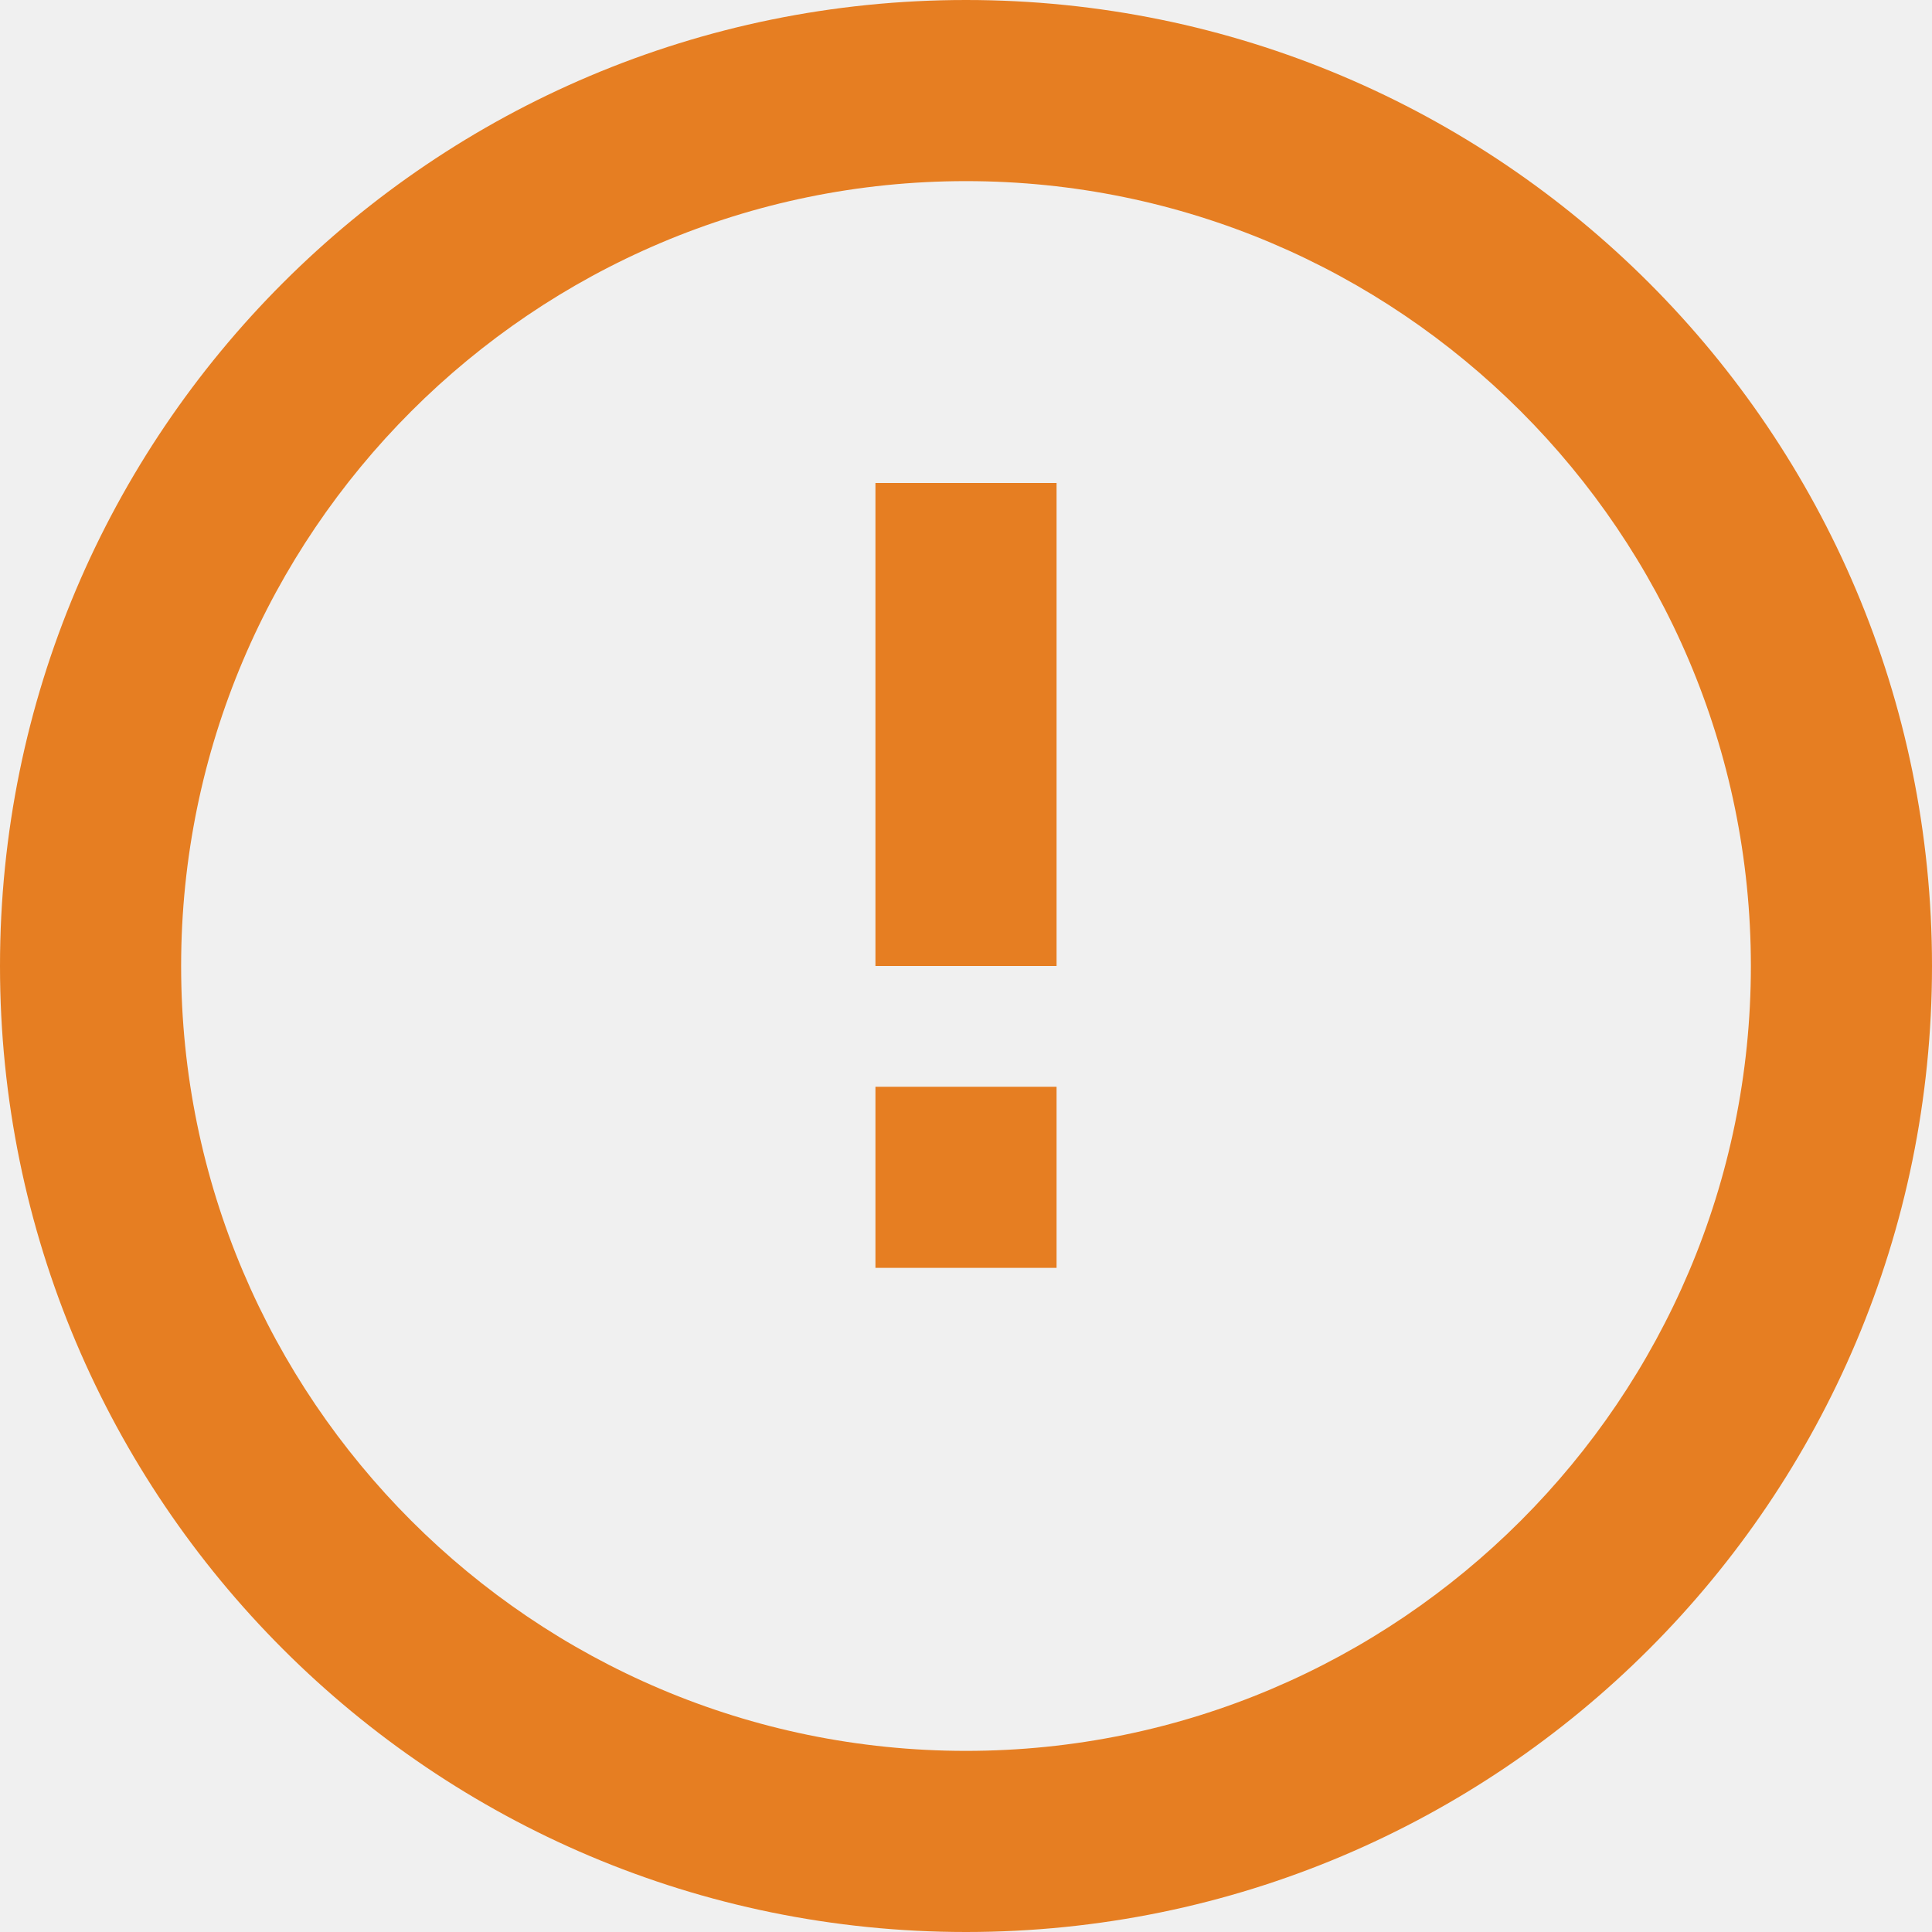
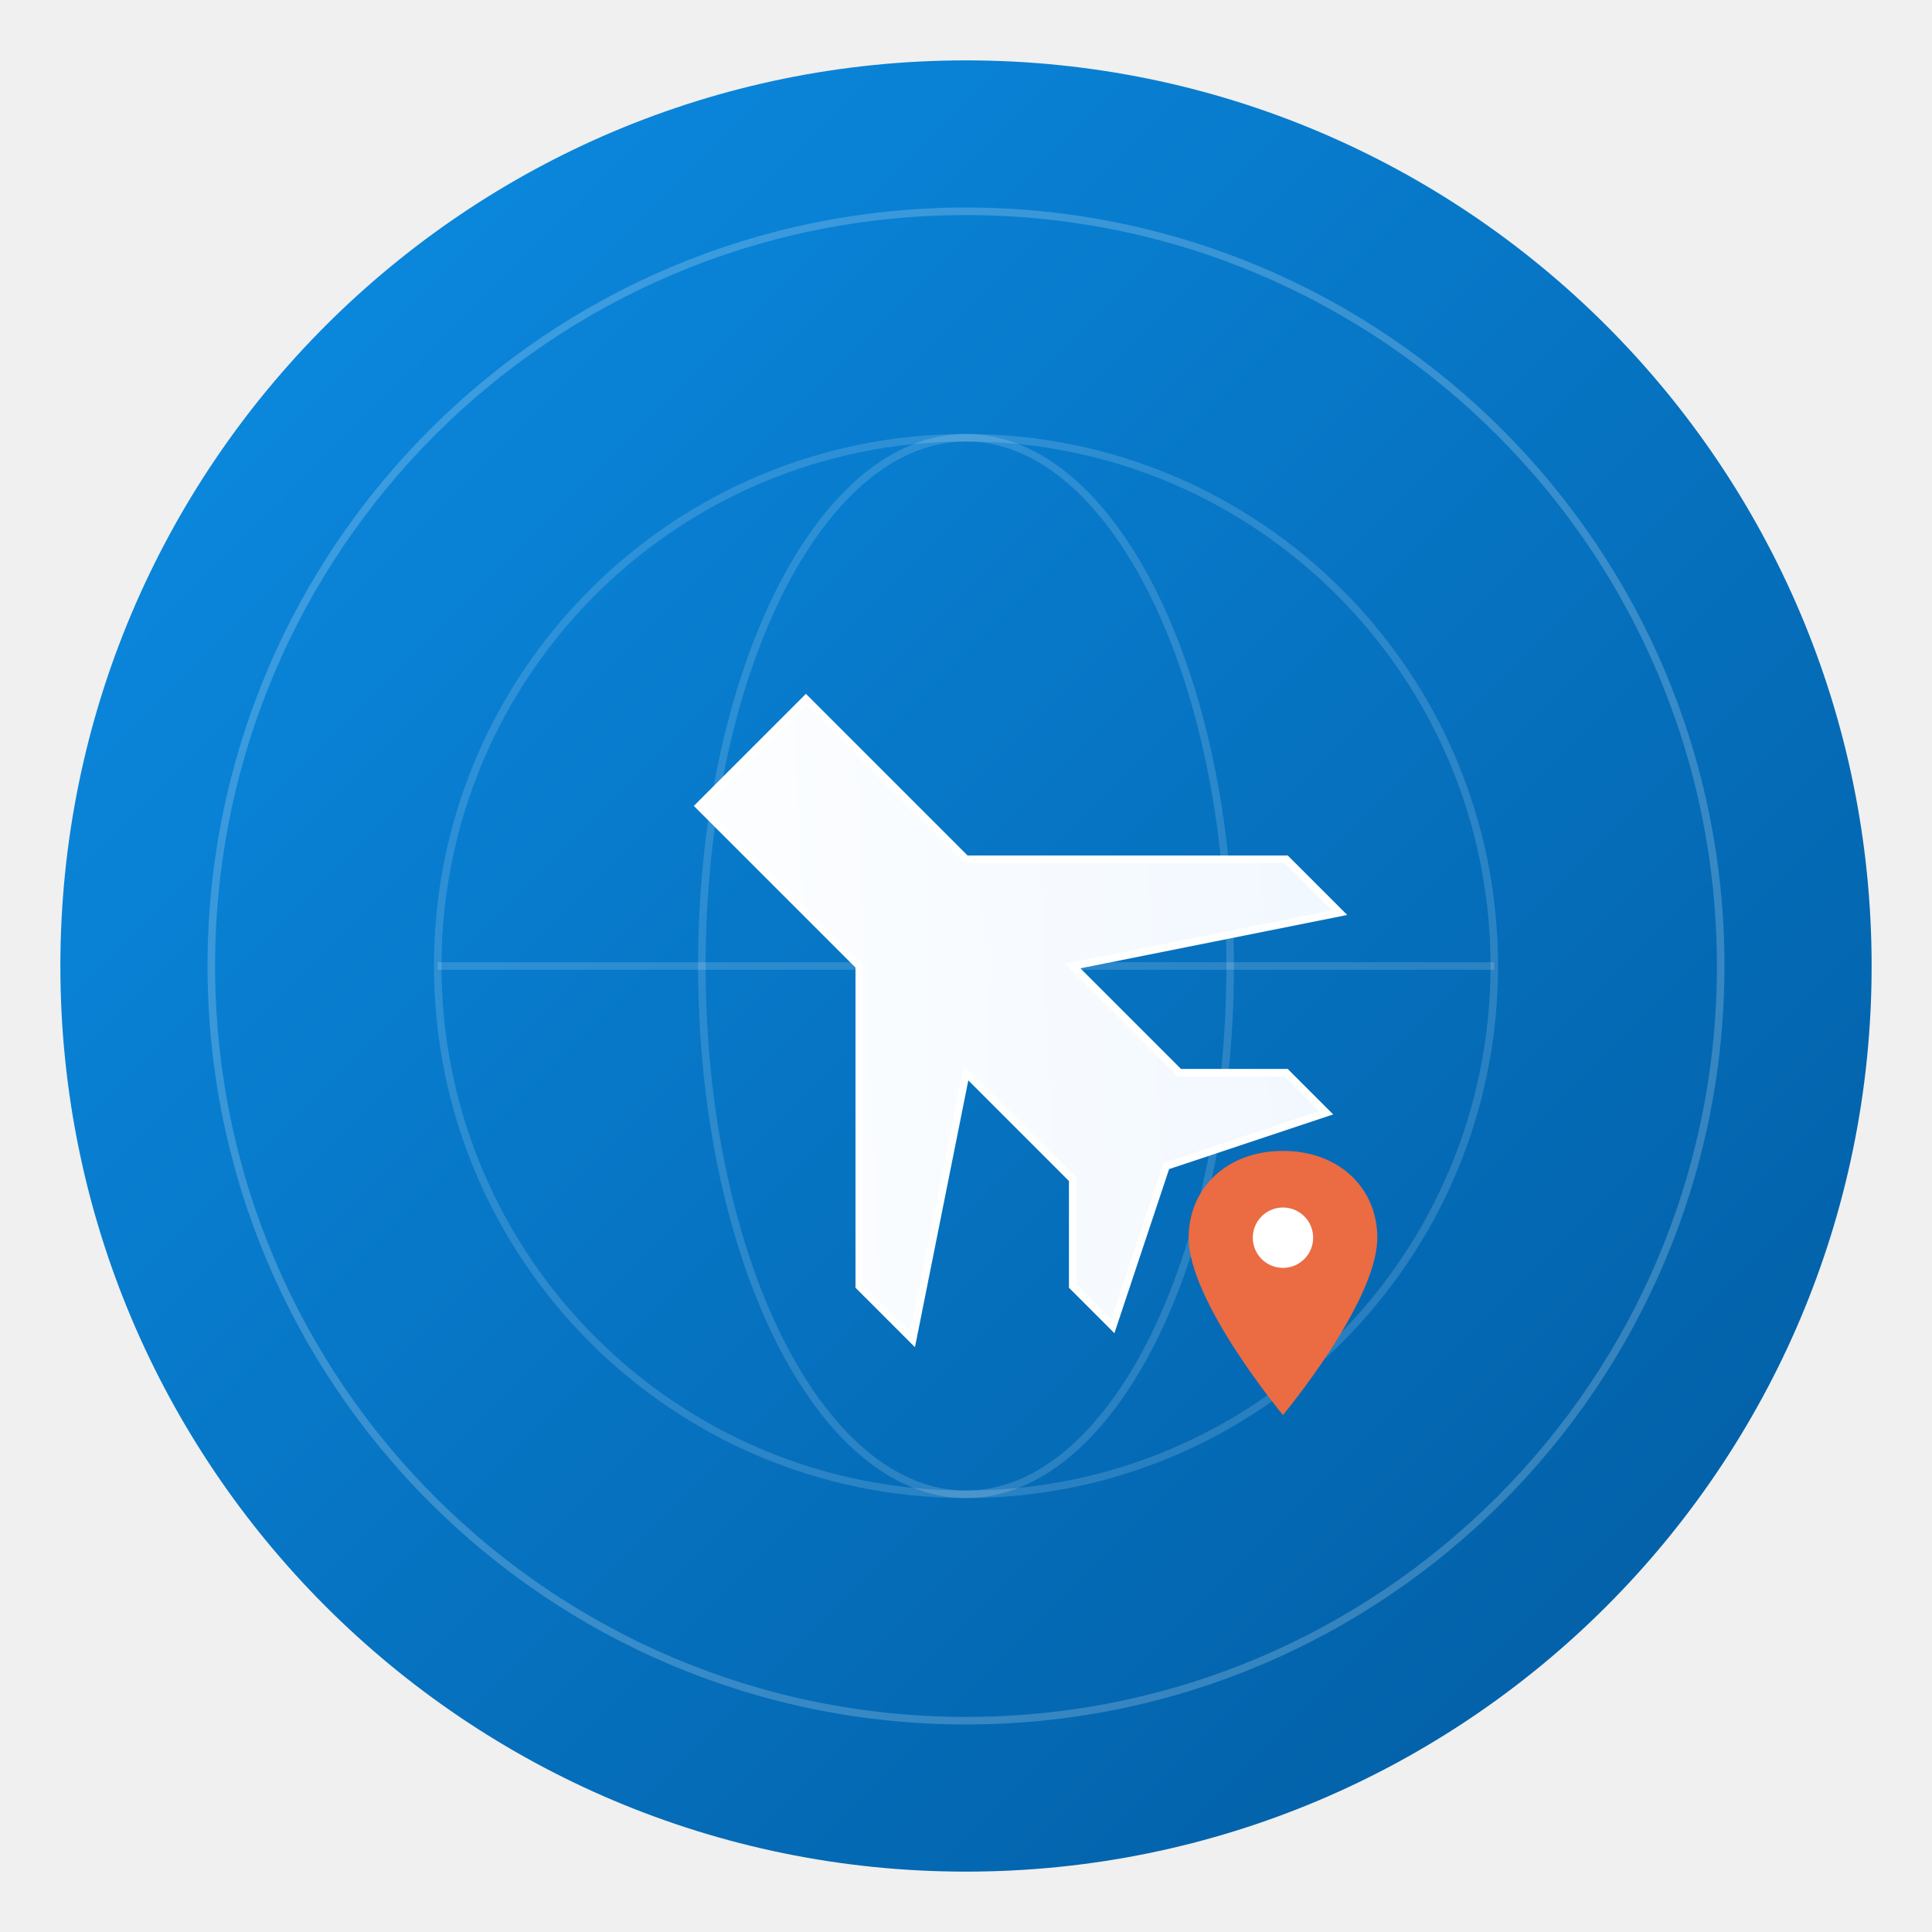
- <svg xmlns="http://www.w3.org/2000/svg" viewBox="0 0 512 512" fill="#E67E22">
-   <path d="M256 0C114.6 0 0 114.6 0 256s114.6 256 256 256 256-114.6 256-256S397.4 0 256 0zm0 464c-114.7 0-208-93.3-208-208S141.3 48 256 48s208 93.3 208 208-93.3 208-208 208zm-24-336h48v128h-48zm0 160h48v48h-48z" />
+ <svg xmlns="http://www.w3.org/2000/svg" viewBox="0 0 512 512">
+   <defs>
+     <linearGradient id="bgGrad" x1="0%" y1="0%" x2="100%" y2="100%">
+       <stop offset="0%" style="stop-color:#0c8ee6;stop-opacity:1" />
+       <stop offset="100%" style="stop-color:#015a9f;stop-opacity:1" />
+     </linearGradient>
+     <linearGradient id="planeGrad" x1="0%" y1="0%" x2="100%" y2="100%">
+       <stop offset="0%" style="stop-color:#ffffff;stop-opacity:1" />
+       <stop offset="100%" style="stop-color:#f0f7ff;stop-opacity:1" />
+     </linearGradient>
+   </defs>
+   <circle cx="256" cy="256" r="240" fill="url(#bgGrad)" />
+   <circle cx="256" cy="256" r="200" fill="none" stroke="#ffffff" stroke-width="2" stroke-opacity="0.2" />
+   <ellipse cx="256" cy="256" rx="140" ry="140" fill="none" stroke="#ffffff" stroke-width="2" stroke-opacity="0.15" />
+   <ellipse cx="256" cy="256" rx="70" ry="140" fill="none" stroke="#ffffff" stroke-width="2" stroke-opacity="0.15" />
+   <path d="M116 256 H396" stroke="#ffffff" stroke-width="2" stroke-opacity="0.15" />
+   <g transform="translate(256, 256) rotate(-45)">
+     <path d="M-20,-80 L20,-80 L20,-20 L80,40 L80,60 L20,20 L20,60 L40,80 L40,95 L0,75 L-40,95 L-40,80 L-20,60 L-20,20 L-80,60 L-80,40 L-20,-20 Z" fill="url(#planeGrad)" stroke="#ffffff" stroke-width="2" />
+   </g>
+   <g transform="translate(340, 340)">
+     <path d="M0,-35 C15,-35 25,-25 25,-12 C25,5 0,35 0,35 C0,35 -25,5 -25,-12 C-25,-25 -15,-35 0,-35 Z" fill="#eb6b42" />
+     <circle cx="0" cy="-12" r="8" fill="#ffffff" />
+   </g>
</svg>
